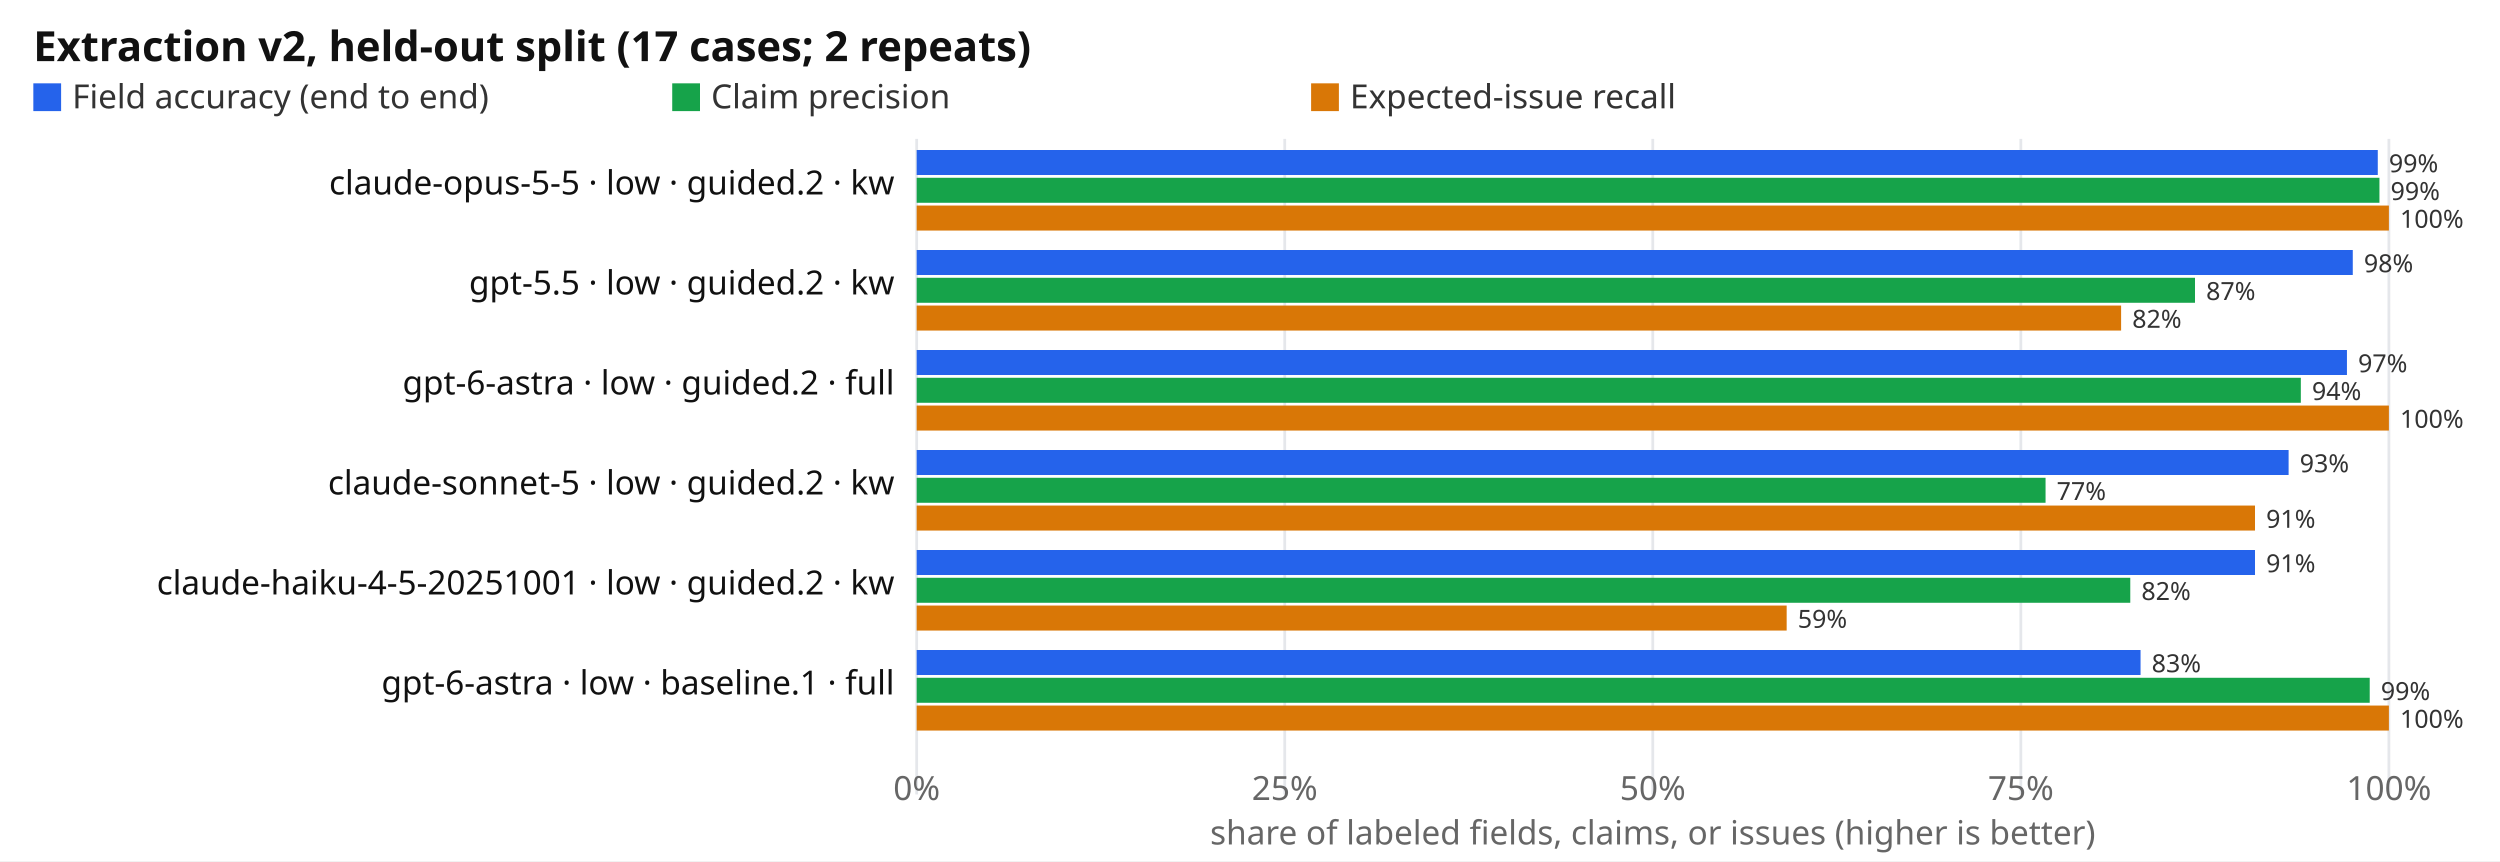
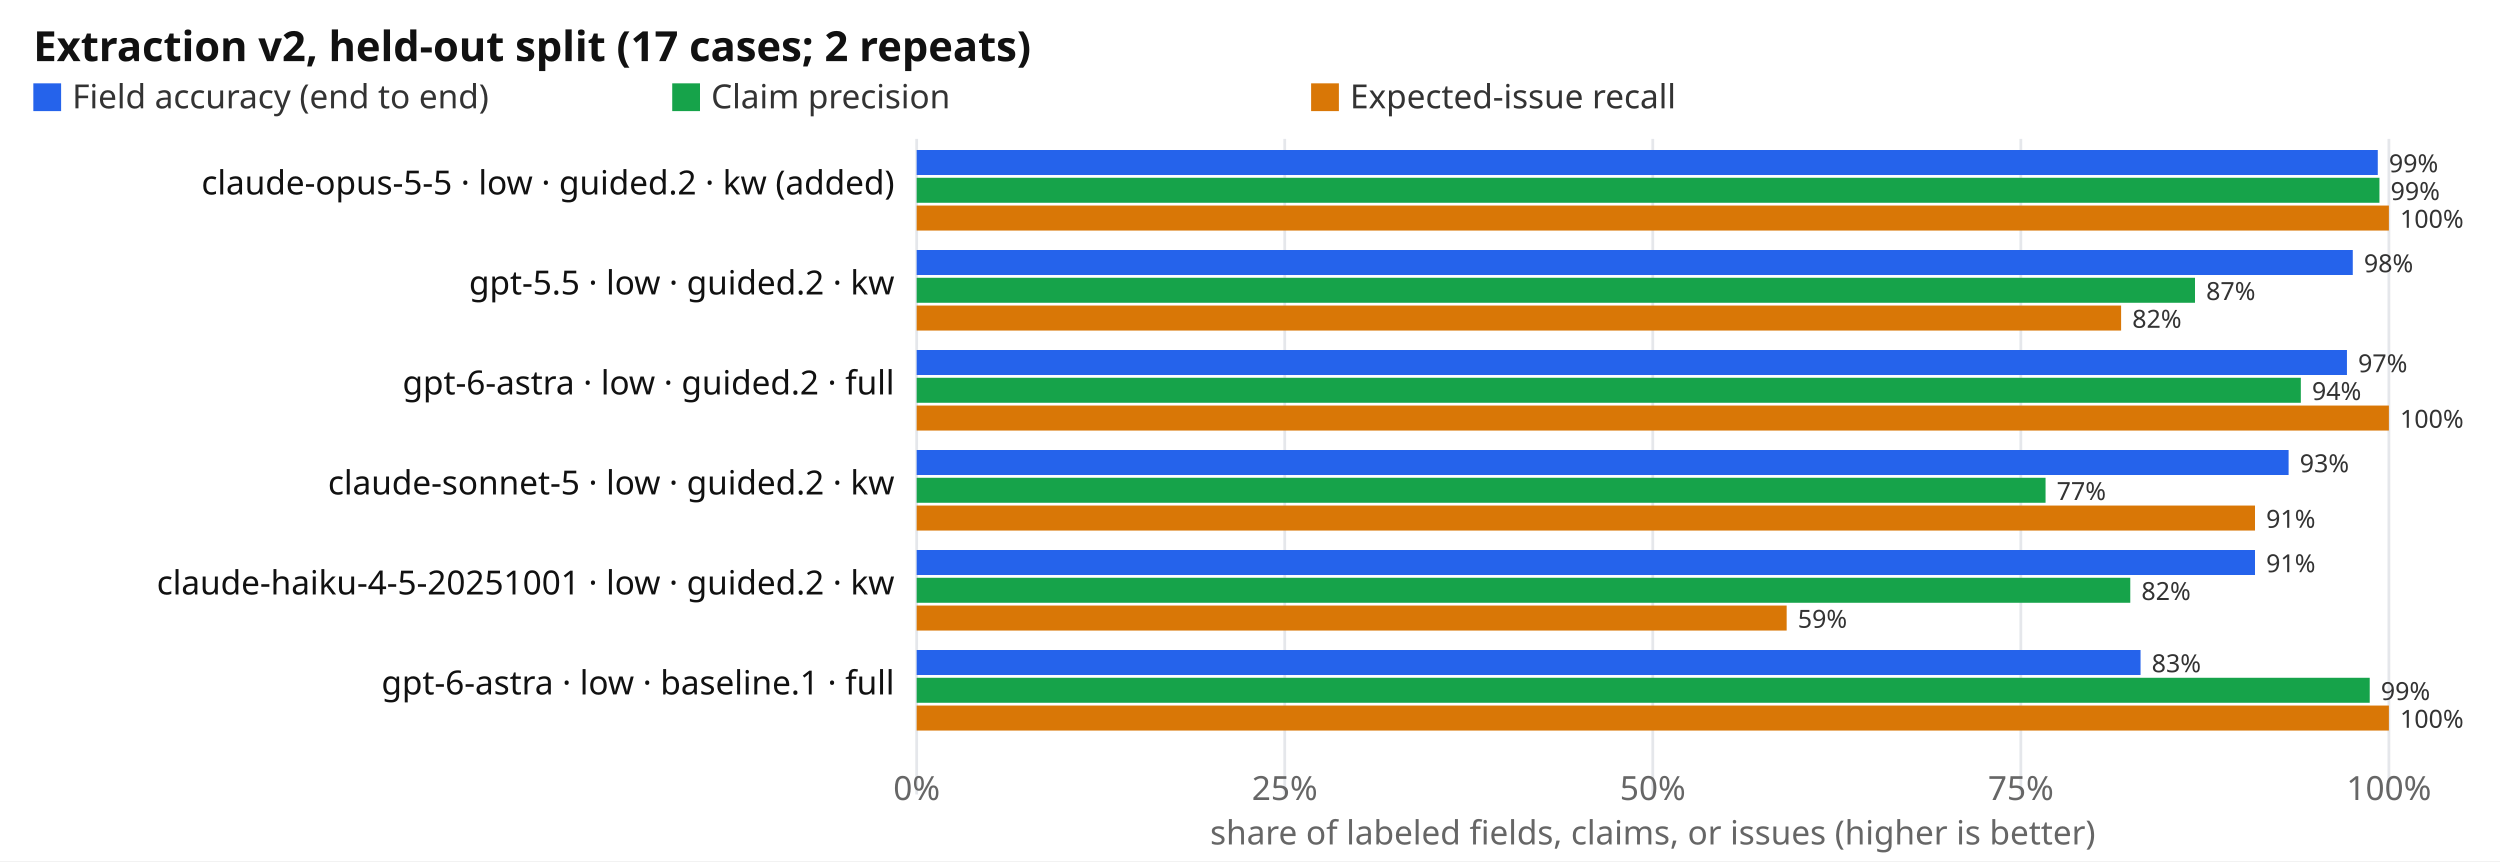
<svg xmlns="http://www.w3.org/2000/svg" width="900" height="310" viewBox="0 0 900 310" font-family="system-ui, sans-serif" font-size="12">
  <rect width="900" height="310" fill="#ffffff" />
  <text x="12" y="22" font-size="15" font-weight="600" fill="#111">Extraction v2, held-out split (17 cases; 2 repeats)</text>
  <rect x="12" y="30" width="10" height="10" fill="#2563eb" />
  <text x="26" y="39" fill="#333">Field accuracy (end to end)</text>
  <rect x="242" y="30" width="10" height="10" fill="#16a34a" />
  <text x="256" y="39" fill="#333">Claim precision</text>
  <rect x="472" y="30" width="10" height="10" fill="#d97706" />
  <text x="486" y="39" fill="#333">Expected-issue recall</text>
  <line x1="330" y1="50" x2="330" y2="286" stroke="#e5e7eb" />
  <text x="330" y="288" text-anchor="middle" fill="#666">0%</text>
  <line x1="462.5" y1="50" x2="462.5" y2="286" stroke="#e5e7eb" />
  <text x="462.5" y="288" text-anchor="middle" fill="#666">25%</text>
  <line x1="595" y1="50" x2="595" y2="286" stroke="#e5e7eb" />
  <text x="595" y="288" text-anchor="middle" fill="#666">50%</text>
  <line x1="727.5" y1="50" x2="727.5" y2="286" stroke="#e5e7eb" />
  <text x="727.5" y="288" text-anchor="middle" fill="#666">75%</text>
  <line x1="860" y1="50" x2="860" y2="286" stroke="#e5e7eb" />
  <text x="860" y="288" text-anchor="middle" fill="#666">100%</text>
  <text x="595" y="304" text-anchor="middle" fill="#666">share of labeled fields, claims, or issues (higher is better)</text>
-   <text x="322" y="70" text-anchor="end" fill="#111">claude-opus-5-5 · low · guided.2 · kw</text>
+   <text x="322" y="70" text-anchor="end" fill="#111">claude-opus-5-5 · low · guided.2 · kw (added)</text>
  <rect x="330" y="54" width="526.0" height="9" fill="#2563eb" />
  <text x="860.0" y="62" font-size="9" fill="#333">99%</text>
  <rect x="330" y="64" width="526.6" height="9" fill="#16a34a" />
  <text x="860.6" y="72" font-size="9" fill="#333">99%</text>
  <rect x="330" y="74" width="530.0" height="9" fill="#d97706" />
  <text x="864.0" y="82" font-size="9" fill="#333">100%</text>
  <text x="322" y="106" text-anchor="end" fill="#111">gpt-5.5 · low · guided.2 · kw</text>
  <rect x="330" y="90" width="517.0" height="9" fill="#2563eb" />
  <text x="851.0" y="98" font-size="9" fill="#333">98%</text>
  <rect x="330" y="100" width="460.2" height="9" fill="#16a34a" />
  <text x="794.2" y="108" font-size="9" fill="#333">87%</text>
  <rect x="330" y="110" width="433.6" height="9" fill="#d97706" />
  <text x="767.6" y="118" font-size="9" fill="#333">82%</text>
  <text x="322" y="142" text-anchor="end" fill="#111">gpt-6-astra · low · guided.2 · full</text>
  <rect x="330" y="126" width="514.9" height="9" fill="#2563eb" />
  <text x="848.9" y="134" font-size="9" fill="#333">97%</text>
  <rect x="330" y="136" width="498.3" height="9" fill="#16a34a" />
  <text x="832.3" y="144" font-size="9" fill="#333">94%</text>
  <rect x="330" y="146" width="530.0" height="9" fill="#d97706" />
  <text x="864.0" y="154" font-size="9" fill="#333">100%</text>
  <text x="322" y="178" text-anchor="end" fill="#111">claude-sonnet-5 · low · guided.2 · kw</text>
  <rect x="330" y="162" width="493.9" height="9" fill="#2563eb" />
  <text x="827.9" y="170" font-size="9" fill="#333">93%</text>
  <rect x="330" y="172" width="406.4" height="9" fill="#16a34a" />
  <text x="740.4" y="180" font-size="9" fill="#333">77%</text>
  <rect x="330" y="182" width="481.8" height="9" fill="#d97706" />
  <text x="815.8" y="190" font-size="9" fill="#333">91%</text>
  <text x="322" y="214" text-anchor="end" fill="#111">claude-haiku-4-5-20251001 · low · guided.2 · kw</text>
  <rect x="330" y="198" width="481.8" height="9" fill="#2563eb" />
  <text x="815.8" y="206" font-size="9" fill="#333">91%</text>
  <rect x="330" y="208" width="436.9" height="9" fill="#16a34a" />
  <text x="770.9" y="216" font-size="9" fill="#333">82%</text>
  <rect x="330" y="218" width="313.2" height="9" fill="#d97706" />
  <text x="647.2" y="226" font-size="9" fill="#333">59%</text>
  <text x="322" y="250" text-anchor="end" fill="#111">gpt-6-astra · low · baseline.1 · full</text>
  <rect x="330" y="234" width="440.6" height="9" fill="#2563eb" />
  <text x="774.6" y="242" font-size="9" fill="#333">83%</text>
  <rect x="330" y="244" width="523.1" height="9" fill="#16a34a" />
  <text x="857.1" y="252" font-size="9" fill="#333">99%</text>
  <rect x="330" y="254" width="530.0" height="9" fill="#d97706" />
  <text x="864.0" y="262" font-size="9" fill="#333">100%</text>
</svg>
